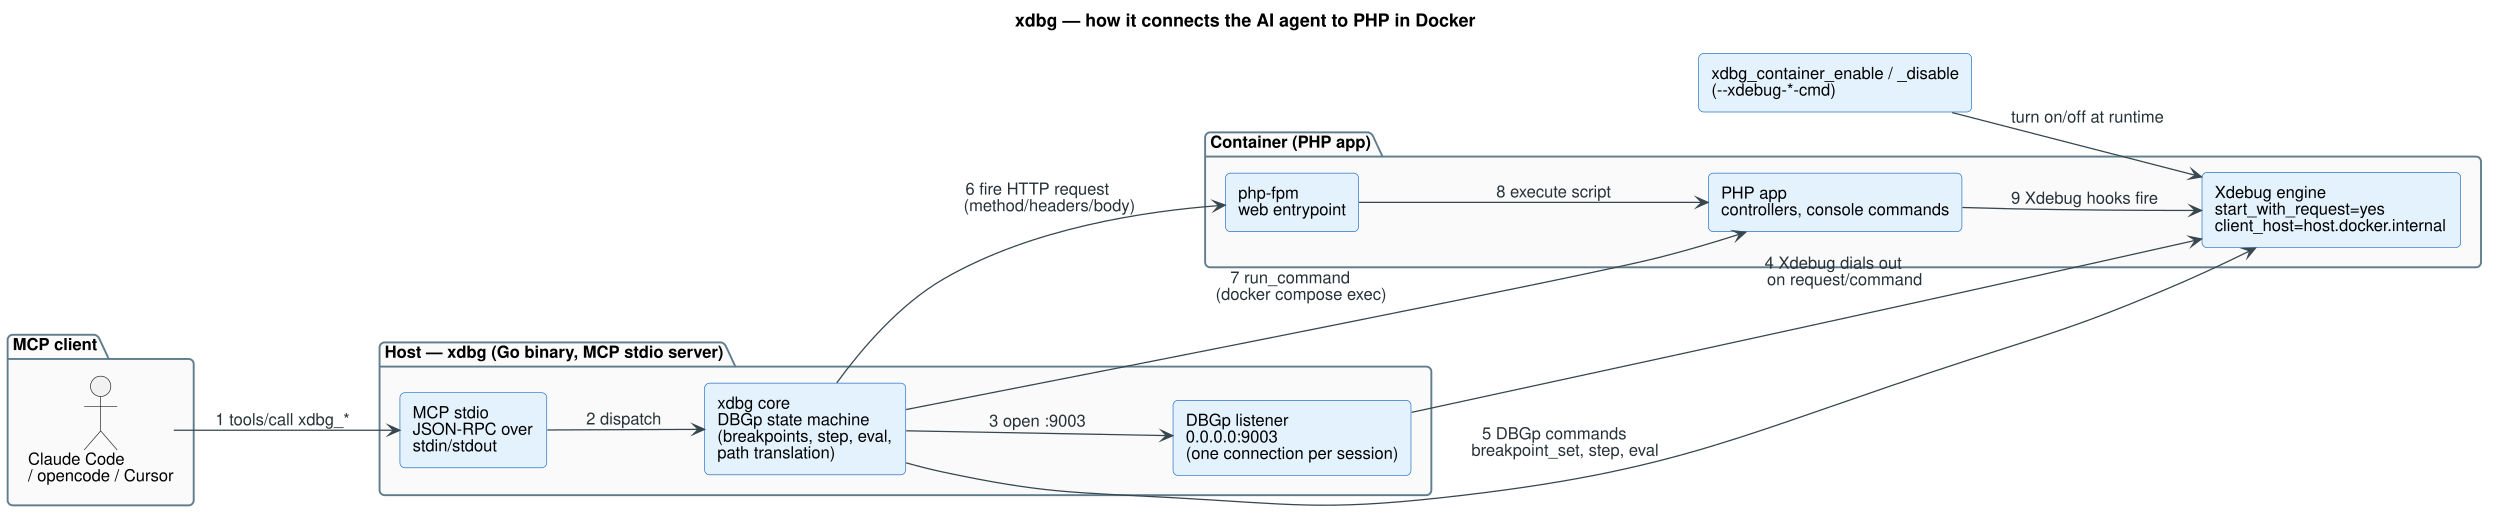
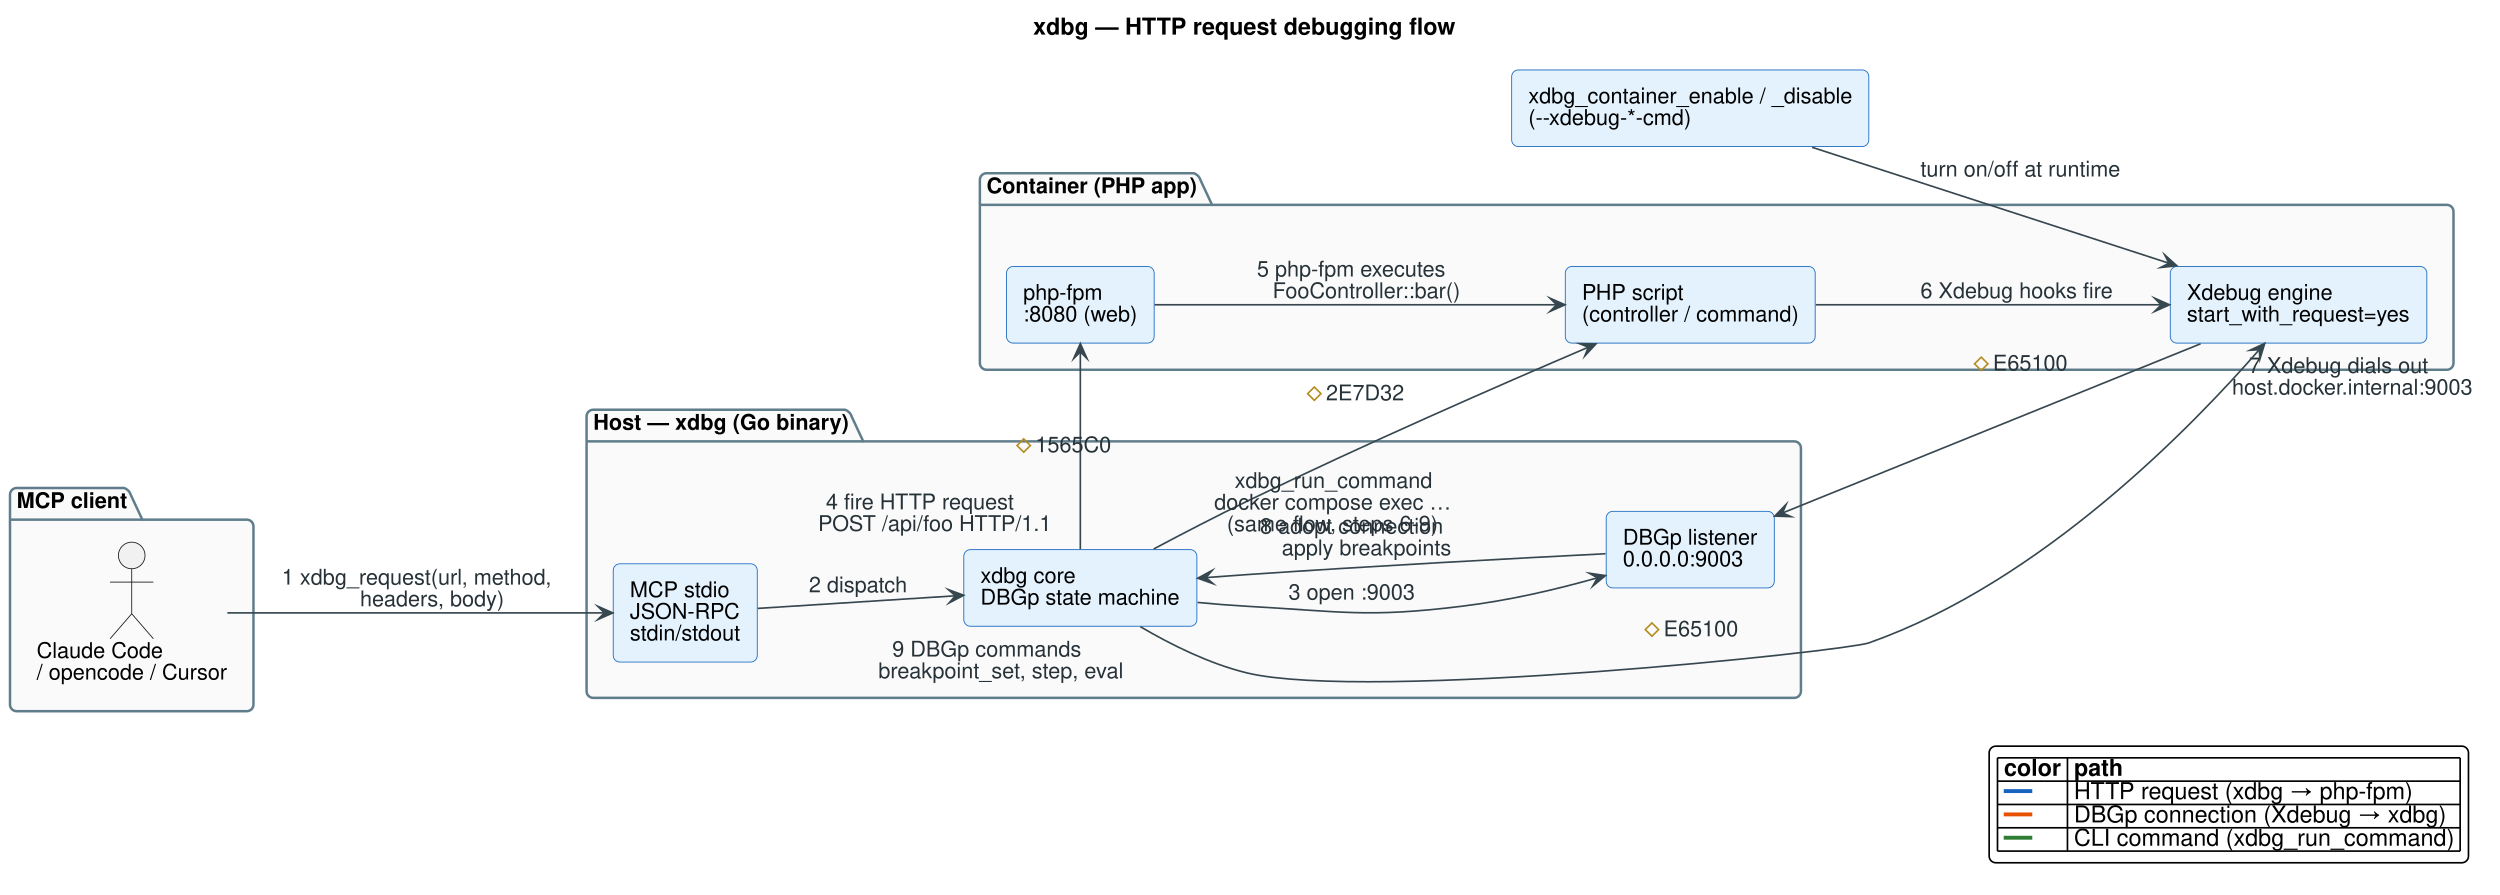
- <svg xmlns="http://www.w3.org/2000/svg" contentStyleType="text/css" data-diagram-type="DESCRIPTION" height="416px" preserveAspectRatio="none" style="width:1964px;height:416px;background:#FFFFFF;" version="1.1" viewBox="0 0 1964 416" width="1964px" zoomAndPan="magnify">
+ <svg xmlns="http://www.w3.org/2000/svg" contentStyleType="text/css" data-diagram-type="DESCRIPTION" height="537px" preserveAspectRatio="none" style="width:1501px;height:537px;background:#FFFFFF;" version="1.1" viewBox="0 0 1501 537" width="1501px" zoomAndPan="magnify">
  <defs />
  <g>
    <g class="title" data-source-line="29">
-       <text fill="#000000" font-family="'Helvetica'" font-size="14" font-weight="700" lengthAdjust="spacing" textLength="362.482" x="797.304" y="20.78">xdbg — how it connects the AI agent to PHP in Docker</text>
+       <text fill="#000000" font-family="'Helvetica'" font-size="14" font-weight="700" lengthAdjust="spacing" textLength="253.545" x="620.264" y="20.78">xdbg — HTTP request debugging flow</text>
    </g>
    <g class="cluster" data-qualified-name="MCP client" data-source-line="32" id="ent0001">
-       <path d="M10,263 L74.454,263 A6,6 0 0 1 78.454,267 L85.454,282 L148.18,282 A4,4 0 0 1 152.18,286 L152.18,393 A4,4 0 0 1 148.18,397 L10,397 A4,4 0 0 1 6,393 L6,267 A4,4 0 0 1 10,263" fill="#FAFAFA" style="stroke:#607D8B;stroke-width:1.5;" />
-       <line style="stroke:#607D8B;stroke-width:1.5;" x1="6" x2="85.454" y1="282" y2="282" />
-       <text fill="#000000" font-family="'Helvetica'" font-size="13" font-weight="700" lengthAdjust="spacing" textLength="66.454" x="10" y="275.01">MCP client</text>
+       <path d="M10,293 L74.454,293 A6,6 0 0 1 78.454,297 L85.454,312 L148.18,312 A4,4 0 0 1 152.18,316 L152.18,423 A4,4 0 0 1 148.18,427 L10,427 A4,4 0 0 1 6,423 L6,297 A4,4 0 0 1 10,293" fill="#FAFAFA" style="stroke:#607D8B;stroke-width:1.5;" />
+       <line style="stroke:#607D8B;stroke-width:1.5;" x1="6" x2="85.454" y1="312" y2="312" />
+       <text fill="#000000" font-family="'Helvetica'" font-size="13" font-weight="700" lengthAdjust="spacing" textLength="66.454" x="10" y="305.01">MCP client</text>
    </g>
-     <g class="cluster" data-qualified-name="Host . xdbg .Go binary. MCP stdio server." data-source-line="37" id="ent0003">
-       <path d="M302.18,269 L566.718,269 A6,6 0 0 1 570.718,273 L577.718,288 L1120.47,288 A4,4 0 0 1 1124.47,292 L1124.47,385 A4,4 0 0 1 1120.47,389 L302.18,389 A4,4 0 0 1 298.18,385 L298.18,273 A4,4 0 0 1 302.18,269" fill="#FAFAFA" style="stroke:#607D8B;stroke-width:1.5;" />
-       <line style="stroke:#607D8B;stroke-width:1.5;" x1="298.18" x2="577.718" y1="288" y2="288" />
-       <text fill="#000000" font-family="'Helvetica'" font-size="13" font-weight="700" lengthAdjust="spacing" textLength="266.538" x="302.18" y="281.01">Host — xdbg (Go binary, MCP stdio server)</text>
+     <g class="cluster" data-qualified-name="Host . xdbg .Go binary." data-source-line="37" id="ent0003">
+       <path d="M356.18,246 L507.292,246 A6,6 0 0 1 511.292,250 L518.292,265 L1077.28,265 A4,4 0 0 1 1081.28,269 L1081.28,415 A4,4 0 0 1 1077.28,419 L356.18,419 A4,4 0 0 1 352.18,415 L352.18,250 A4,4 0 0 1 356.18,246" fill="#FAFAFA" style="stroke:#607D8B;stroke-width:1.5;" />
+       <line style="stroke:#607D8B;stroke-width:1.5;" x1="352.18" x2="518.292" y1="265" y2="265" />
+       <text fill="#000000" font-family="'Helvetica'" font-size="13" font-weight="700" lengthAdjust="spacing" textLength="153.112" x="356.18" y="258.01">Host — xdbg (Go binary)</text>
    </g>
    <g class="cluster" data-qualified-name="Container .PHP app." data-source-line="46" id="ent0009">
-       <path d="M950.73,104 L1075.124,104 A6,6 0 0 1 1079.124,108 L1086.124,123 L1945.09,123 A4,4 0 0 1 1949.09,127 L1949.09,206 A4,4 0 0 1 1945.09,210 L950.73,210 A4,4 0 0 1 946.73,206 L946.73,108 A4,4 0 0 1 950.73,104" fill="#FAFAFA" style="stroke:#607D8B;stroke-width:1.5;" />
-       <line style="stroke:#607D8B;stroke-width:1.5;" x1="946.73" x2="1086.124" y1="123" y2="123" />
-       <text fill="#000000" font-family="'Helvetica'" font-size="13" font-weight="700" lengthAdjust="spacing" textLength="126.394" x="950.73" y="116.01">Container (PHP app)</text>
+       <path d="M592.31,104 L716.705,104 A6,6 0 0 1 720.705,108 L727.705,123 L1469.08,123 A4,4 0 0 1 1473.08,127 L1473.08,218 A4,4 0 0 1 1469.08,222 L592.31,222 A4,4 0 0 1 588.31,218 L588.31,108 A4,4 0 0 1 592.31,104" fill="#FAFAFA" style="stroke:#607D8B;stroke-width:1.5;" />
+       <line style="stroke:#607D8B;stroke-width:1.5;" x1="588.31" x2="727.705" y1="123" y2="123" />
+       <text fill="#000000" font-family="'Helvetica'" font-size="13" font-weight="700" lengthAdjust="spacing" textLength="126.394" x="592.31" y="116.01">Container (PHP app)</text>
    </g>
    <g class="entity" data-qualified-name="MCP client.client" data-source-line="33" id="ent0002">
-       <ellipse cx="79.088" cy="303.5" fill="#F1F1F1" rx="8" ry="8" style="stroke:#181818;stroke-width:0.5;" />
-       <path d="M79.088,311.5 L79.088,338.5 M66.088,319.5 L92.088,319.5 M79.088,338.5 L66.088,353.5 M79.088,338.5 L92.088,353.5" fill="none" style="stroke:#181818;stroke-width:0.5;" />
-       <text fill="#000000" font-family="'Helvetica'" font-size="13" lengthAdjust="spacing" textLength="75.886" x="22" y="365.01">Claude Code</text>
-       <text fill="#000000" font-family="'Helvetica'" font-size="13" lengthAdjust="spacing" textLength="114.175" x="22" y="378.01">/ opencode / Cursor</text>
+       <ellipse cx="79.088" cy="333.5" fill="#F1F1F1" rx="8" ry="8" style="stroke:#181818;stroke-width:0.5;" />
+       <path d="M79.088,341.5 L79.088,368.5 M66.088,349.5 L92.088,349.5 M79.088,368.5 L66.088,383.5 M79.088,368.5 L92.088,383.5" fill="none" style="stroke:#181818;stroke-width:0.5;" />
+       <text fill="#000000" font-family="'Helvetica'" font-size="13" lengthAdjust="spacing" textLength="75.886" x="22" y="395.01">Claude Code</text>
+       <text fill="#000000" font-family="'Helvetica'" font-size="13" lengthAdjust="spacing" textLength="114.175" x="22" y="408.01">/ opencode / Cursor</text>
    </g>
-     <g class="entity" data-qualified-name="Host . xdbg .Go binary. MCP stdio server..io" data-source-line="38" id="ent0004">
-       <rect fill="#E3F2FD" height="59" rx="4" ry="4" style="stroke:#1565C0;stroke-width:0.5;" width="115.348" x="314.18" y="308.5" />
-       <text fill="#000000" font-family="'Helvetica'" font-size="13" lengthAdjust="spacing" textLength="59.96" x="324.18" y="328.51">MCP stdio</text>
-       <text fill="#000000" font-family="'Helvetica'" font-size="13" lengthAdjust="spacing" textLength="95.348" x="324.18" y="341.51">JSON-RPC over</text>
-       <text fill="#000000" font-family="'Helvetica'" font-size="13" lengthAdjust="spacing" textLength="66.485" x="324.18" y="354.51">stdin/stdout</text>
+     <g class="entity" data-qualified-name="Host . xdbg .Go binary..io" data-source-line="38" id="ent0004">
+       <rect fill="#E3F2FD" height="59" rx="4" ry="4" style="stroke:#1565C0;stroke-width:0.5;" width="86.485" x="368.18" y="338.5" />
+       <text fill="#000000" font-family="'Helvetica'" font-size="13" lengthAdjust="spacing" textLength="59.96" x="378.18" y="358.51">MCP stdio</text>
+       <text fill="#000000" font-family="'Helvetica'" font-size="13" lengthAdjust="spacing" textLength="66.447" x="378.18" y="371.51">JSON-RPC</text>
+       <text fill="#000000" font-family="'Helvetica'" font-size="13" lengthAdjust="spacing" textLength="66.485" x="378.18" y="384.51">stdin/stdout</text>
    </g>
-     <g class="entity" data-qualified-name="Host . xdbg .Go binary. MCP stdio server..core" data-source-line="39" id="ent0005">
-       <rect fill="#E3F2FD" height="72" rx="4" ry="4" style="stroke:#1565C0;stroke-width:0.5;" width="158.017" x="553.52" y="301" />
-       <text fill="#000000" font-family="'Helvetica'" font-size="13" lengthAdjust="spacing" textLength="57.091" x="563.52" y="321.01">xdbg core</text>
-       <text fill="#000000" font-family="'Helvetica'" font-size="13" lengthAdjust="spacing" textLength="119.945" x="563.52" y="334.01">DBGp state machine</text>
-       <text fill="#000000" font-family="'Helvetica'" font-size="13" lengthAdjust="spacing" textLength="138.017" x="563.52" y="347.01">(breakpoints, step, eval,</text>
-       <text fill="#000000" font-family="'Helvetica'" font-size="13" lengthAdjust="spacing" textLength="93.222" x="563.52" y="360.01">path translation)</text>
+     <g class="entity" data-qualified-name="Host . xdbg .Go binary..core" data-source-line="39" id="ent0005">
+       <rect fill="#E3F2FD" height="46" rx="4" ry="4" style="stroke:#1565C0;stroke-width:0.5;" width="139.945" x="578.66" y="330" />
+       <text fill="#000000" font-family="'Helvetica'" font-size="13" lengthAdjust="spacing" textLength="57.091" x="588.66" y="350.01">xdbg core</text>
+       <text fill="#000000" font-family="'Helvetica'" font-size="13" lengthAdjust="spacing" textLength="119.945" x="588.66" y="363.01">DBGp state machine</text>
    </g>
-     <g class="entity" data-qualified-name="Host . xdbg .Go binary. MCP stdio server..listener" data-source-line="40" id="ent0006">
-       <rect fill="#E3F2FD" height="59" rx="4" ry="4" style="stroke:#1565C0;stroke-width:0.5;" width="186.931" x="921.54" y="314.5" />
-       <text fill="#000000" font-family="'Helvetica'" font-size="13" lengthAdjust="spacing" textLength="80.92" x="931.54" y="334.51">DBGp listener</text>
-       <text fill="#000000" font-family="'Helvetica'" font-size="13" lengthAdjust="spacing" textLength="72.287" x="931.54" y="347.51">0.0.0.0:9003</text>
-       <text fill="#000000" font-family="'Helvetica'" font-size="13" lengthAdjust="spacing" textLength="166.931" x="931.54" y="360.51">(one connection per session)</text>
+     <g class="entity" data-qualified-name="Host . xdbg .Go binary..listener" data-source-line="40" id="ent0006">
+       <rect fill="#E3F2FD" height="46" rx="4" ry="4" style="stroke:#1565C0;stroke-width:0.5;" width="100.92" x="964.36" y="307" />
+       <text fill="#000000" font-family="'Helvetica'" font-size="13" lengthAdjust="spacing" textLength="80.92" x="974.36" y="327.01">DBGp listener</text>
+       <text fill="#000000" font-family="'Helvetica'" font-size="13" lengthAdjust="spacing" textLength="72.287" x="974.36" y="340.01">0.0.0.0:9003</text>
    </g>
    <g class="entity" data-qualified-name="Container .PHP app..fpm" data-source-line="47" id="ent0010">
-       <rect fill="#E3F2FD" height="46" rx="4" ry="4" style="stroke:#1565C0;stroke-width:0.5;" width="104.551" x="962.73" y="136" />
-       <text fill="#000000" font-family="'Helvetica'" font-size="13" lengthAdjust="spacing" textLength="47.69" x="972.73" y="156.01">php-fpm</text>
-       <text fill="#000000" font-family="'Helvetica'" font-size="13" lengthAdjust="spacing" textLength="84.551" x="972.73" y="169.01">web entrypoint</text>
+       <rect fill="#E3F2FD" height="46" rx="4" ry="4" style="stroke:#1565C0;stroke-width:0.5;" width="88.65" x="604.31" y="160" />
+       <text fill="#000000" font-family="'Helvetica'" font-size="13" lengthAdjust="spacing" textLength="47.69" x="614.31" y="180.01">php-fpm</text>
+       <text fill="#000000" font-family="'Helvetica'" font-size="13" lengthAdjust="spacing" textLength="68.65" x="614.31" y="193.01">:8080 (web)</text>
    </g>
-     <g class="entity" data-qualified-name="Container .PHP app..engine" data-source-line="48" id="ent0011">
-       <rect fill="#E3F2FD" height="59" rx="4" ry="4" style="stroke:#1565C0;stroke-width:0.5;" width="203.193" x="1729.9" y="135.5" />
-       <text fill="#000000" font-family="'Helvetica'" font-size="13" lengthAdjust="spacing" textLength="87.471" x="1739.9" y="155.51">Xdebug engine</text>
-       <text fill="#000000" font-family="'Helvetica'" font-size="13" lengthAdjust="spacing" textLength="134.043" x="1739.9" y="168.51">start_with_request=yes</text>
-       <text fill="#000000" font-family="'Helvetica'" font-size="13" lengthAdjust="spacing" textLength="183.193" x="1739.9" y="181.51">client_host=host.docker.internal</text>
+     <g class="entity" data-qualified-name="Container .PHP app..script" data-source-line="48" id="ent0011">
+       <rect fill="#E3F2FD" height="46" rx="4" ry="4" style="stroke:#1565C0;stroke-width:0.5;" width="150.038" x="939.8" y="160" />
+       <text fill="#000000" font-family="'Helvetica'" font-size="13" lengthAdjust="spacing" textLength="61.401" x="949.8" y="180.01">PHP script</text>
+       <text fill="#000000" font-family="'Helvetica'" font-size="13" lengthAdjust="spacing" textLength="130.038" x="949.8" y="193.01">(controller / command)</text>
    </g>
-     <g class="entity" data-qualified-name="Container .PHP app..app" data-source-line="49" id="ent0012">
-       <rect fill="#E3F2FD" height="46" rx="4" ry="4" style="stroke:#1565C0;stroke-width:0.5;" width="199.188" x="1342.09" y="136" />
-       <text fill="#000000" font-family="'Helvetica'" font-size="13" lengthAdjust="spacing" textLength="52.032" x="1352.09" y="156.01">PHP app</text>
-       <text fill="#000000" font-family="'Helvetica'" font-size="13" lengthAdjust="spacing" textLength="179.188" x="1352.09" y="169.01">controllers, console commands</text>
+     <g class="entity" data-qualified-name="Container .PHP app..engine" data-source-line="49" id="ent0012">
+       <rect fill="#E3F2FD" height="46" rx="4" ry="4" style="stroke:#1565C0;stroke-width:0.5;" width="154.043" x="1303.03" y="160" />
+       <text fill="#000000" font-family="'Helvetica'" font-size="13" lengthAdjust="spacing" textLength="87.471" x="1313.03" y="180.01">Xdebug engine</text>
+       <text fill="#000000" font-family="'Helvetica'" font-size="13" lengthAdjust="spacing" textLength="134.043" x="1313.03" y="193.01">start_with_request=yes</text>
    </g>
-     <g class="entity" data-qualified-name="toggle" data-source-line="66" id="ent0024">
-       <rect fill="#E3F2FD" height="46" rx="4" ry="4" style="stroke:#1565C0;stroke-width:0.5;" width="214.429" x="1334.47" y="42" />
-       <text fill="#000000" font-family="'Helvetica'" font-size="13" lengthAdjust="spacing" textLength="194.429" x="1344.47" y="62.01">xdbg_container_enable / _disable</text>
-       <text fill="#000000" font-family="'Helvetica'" font-size="13" lengthAdjust="spacing" textLength="98.243" x="1344.47" y="75.01">(--xdebug-*-cmd)</text>
+     <g class="entity" data-qualified-name="toggle" data-source-line="69" id="ent0025">
+       <rect fill="#E3F2FD" height="46" rx="4" ry="4" style="stroke:#1565C0;stroke-width:0.5;" width="214.429" x="907.61" y="42" />
+       <text fill="#000000" font-family="'Helvetica'" font-size="13" lengthAdjust="spacing" textLength="194.429" x="917.61" y="62.01">xdbg_container_enable / _disable</text>
+       <text fill="#000000" font-family="'Helvetica'" font-size="13" lengthAdjust="spacing" textLength="98.243" x="917.61" y="75.01">(--xdebug-*-cmd)</text>
    </g>
    <g class="link" data-entity-1="ent0004" data-entity-2="ent0005" data-link-type="dependency" data-source-line="56" id="lnk16">
-       <path d="M429.94,337.78 C466.24,337.64 508.73,337.48 548.49,337.32" fill="none" id="io-to-core-1" style="stroke:#37474F;stroke-width:1;" />
-       <polygon fill="#37474F" points="553.49,337.3,544.474,333.336,548.49,337.32,544.506,341.336,553.49,337.3" style="stroke:#37474F;stroke-width:1;stroke-linejoin:miter;stroke-miterlimit:10;" />
-       <text fill="#263238" font-family="'Helvetica'" font-size="13" lengthAdjust="spacing" textLength="62.873" x="460.52" y="333.45">2  dispatch</text>
+       <path d="M455.01,365.28 C489.43,363.09 533.58,360.279 573.61,357.719" fill="none" id="io-to-core-1" style="stroke:#37474F;stroke-width:1;" />
+       <polygon fill="#37474F" points="578.6,357.4,569.363,353.983,573.61,357.719,569.874,361.966,578.6,357.4" style="stroke:#37474F;stroke-width:1;stroke-linejoin:miter;stroke-miterlimit:10;" />
+       <text fill="#263238" font-family="'Helvetica'" font-size="13" lengthAdjust="spacing" textLength="62.873" x="485.66" y="355.61">2  dispatch</text>
    </g>
    <g class="link" data-entity-1="ent0005" data-entity-2="ent0006" data-link-type="dependency" data-source-line="57" id="lnk17">
-       <path d="M711.91,338.44 C772.71,339.56 852.151,341.018 916.311,342.198" fill="none" id="core-to-listener-1" style="stroke:#37474F;stroke-width:1;" />
-       <polygon fill="#37474F" points="921.31,342.29,912.385,338.125,916.311,342.198,912.238,346.124,921.31,342.29" style="stroke:#37474F;stroke-width:1;stroke-linejoin:miter;stroke-miterlimit:10;" />
-       <text fill="#263238" font-family="'Helvetica'" font-size="13" lengthAdjust="spacing" textLength="79.517" x="777.04" y="335.08">3  open :9003</text>
+       <path d="M719.04,361.7 C728.95,362.65 739.03,363.47 748.61,364 C805.85,367.17 820.7,370.99 877.61,364 C906.64,360.43 933.566,354.091 959.106,346.921" fill="none" id="core-to-listener-1" style="stroke:#37474F;stroke-width:1;" />
+       <polygon fill="#37474F" points="963.92,345.57,954.174,344.151,959.106,346.921,956.336,351.854,963.92,345.57" style="stroke:#37474F;stroke-width:1;stroke-linejoin:miter;stroke-miterlimit:10;" />
+       <text fill="#263238" font-family="'Helvetica'" font-size="13" lengthAdjust="spacing" textLength="79.517" x="773.61" y="360.01">3  open :9003</text>
    </g>
-     <g class="link" data-entity-1="ent0010" data-entity-2="ent0012" data-link-type="dependency" data-source-line="62" id="lnk22">
-       <path d="M1067.66,159 C1135.52,159 1251.11,159 1336.81,159" fill="none" id="fpm-to-app-1" style="stroke:#37474F;stroke-width:1;" />
-       <polygon fill="#37474F" points="1341.81,159,1332.81,155,1336.81,159,1332.81,163,1341.81,159" style="stroke:#37474F;stroke-width:1;stroke-linejoin:miter;stroke-miterlimit:10;" />
-       <text fill="#263238" font-family="'Helvetica'" font-size="13" lengthAdjust="spacing" textLength="94.656" x="1175.47" y="155.01">8  execute script</text>
+     <g class="link" data-entity-1="ent0006" data-entity-2="ent0005" data-link-type="dependency" data-source-line="62" id="lnk22">
+       <path d="M963.94,332.46 C910.62,335.18 823.6,339.85 748.61,345 C739.06,345.66 733.985,346.012 724.085,346.782" fill="none" id="listener-to-core" style="stroke:#37474F;stroke-width:1;" />
+       <polygon fill="#37474F" points="719.1,347.17,728.383,350.46,724.085,346.782,727.763,342.484,719.1,347.17" style="stroke:#37474F;stroke-width:1;stroke-linejoin:miter;stroke-miterlimit:10;" />
+       <text fill="#263238" font-family="'Helvetica'" font-size="13" lengthAdjust="spacing" textLength="113.477" x="756.545" y="320.39">8  adopt connection</text>
+       <text fill="#263238" font-family="'Helvetica'" font-size="13" lengthAdjust="spacing" textLength="101.899" x="769.557" y="333.39">apply breakpoints</text>
    </g>
-     <g class="link" data-entity-1="ent0012" data-entity-2="ent0011" data-link-type="dependency" data-source-line="63" id="lnk23">
-       <path d="M1541.62,163.01 C1554.17,163.41 1566.83,163.75 1578.9,164 C1628.47,165.01 1678.54,165.317 1724.49,165.347" fill="none" id="app-to-engine" style="stroke:#37474F;stroke-width:1;" />
-       <polygon fill="#37474F" points="1729.49,165.35,1720.49,161.35,1724.49,165.35,1720.49,169.35,1729.49,165.35" style="stroke:#37474F;stroke-width:1;stroke-linejoin:miter;stroke-miterlimit:10;" />
-       <text fill="#263238" font-family="'Helvetica'" font-size="13" lengthAdjust="spacing" textLength="119.247" x="1579.9" y="160.01">9  Xdebug hooks fire</text>
+     <g class="link" data-entity-1="ent0010" data-entity-2="ent0011" data-link-type="dependency" data-source-line="59" id="lnk19">
+       <path d="M693.2,183 C754.09,183 860.48,183 934.59,183" fill="none" id="fpm-to-script-1" style="stroke:#37474F;stroke-width:1;" />
+       <polygon fill="#37474F" points="939.59,183,930.59,179,934.59,183,930.59,187,939.59,183" style="stroke:#37474F;stroke-width:1;stroke-linejoin:miter;stroke-miterlimit:10;" />
+       <text fill="#263238" font-family="'Helvetica'" font-size="13" lengthAdjust="spacing" textLength="117.787" x="754.653" y="166.01">5  php-fpm executes</text>
+       <text fill="#263238" font-family="'Helvetica'" font-size="13" lengthAdjust="spacing" textLength="113.426" x="764.057" y="179.01">FooController::bar()</text>
+     </g>
+     <g class="link" data-entity-1="ent0011" data-entity-2="ent0012" data-link-type="dependency" data-source-line="60" id="lnk20">
+       <path d="M1090.2,183 C1152.16,183 1235.05,183 1297.58,183" fill="none" id="script-to-engine-1" style="stroke:#37474F;stroke-width:1;" />
+       <polygon fill="#37474F" points="1302.58,183,1293.58,179,1297.58,183,1293.58,187,1302.58,183" style="stroke:#37474F;stroke-width:1;stroke-linejoin:miter;stroke-miterlimit:10;" />
+       <text fill="#263238" font-family="'Helvetica'" font-size="13" lengthAdjust="spacing" textLength="119.247" x="1153.03" y="179.01">6  Xdebug hooks fire</text>
    </g>
    <g class="link" data-entity-1="ent0002" data-entity-2="ent0004" data-link-type="dependency" data-source-line="55" id="lnk15">
-       <path d="M136.49,338 C187.69,338 257.8,338 309.1,338" fill="none" id="client-to-io" style="stroke:#37474F;stroke-width:1;" />
-       <polygon fill="#37474F" points="314.1,338,305.1,334,309.1,338,305.1,342,314.1,338" style="stroke:#37474F;stroke-width:1;stroke-linejoin:miter;stroke-miterlimit:10;" />
-       <text fill="#263238" font-family="'Helvetica'" font-size="13" lengthAdjust="spacing" textLength="112.734" x="169.18" y="334.01">1  tools/call  xdbg_*</text>
+       <path d="M136.5,368 C202.1,368 303.9,368 362.9,368" fill="none" id="client-to-io" style="stroke:#37474F;stroke-width:1;" />
+       <polygon fill="#37474F" points="367.9,368,358.9,364,362.9,368,358.9,372,367.9,368" style="stroke:#37474F;stroke-width:1;stroke-linejoin:miter;stroke-miterlimit:10;" />
+       <text fill="#263238" font-family="'Helvetica'" font-size="13" lengthAdjust="spacing" textLength="166.207" x="169.18" y="351.01">1  xdbg_request(url, method,</text>
+       <text fill="#263238" font-family="'Helvetica'" font-size="13" lengthAdjust="spacing" textLength="86.722" x="216.146" y="364.01">headers, body)</text>
    </g>
-     <g class="link" data-entity-1="ent0006" data-entity-2="ent0011" data-link-type="dependency" data-source-line="58" id="lnk18">
-       <path d="M1108.94,323.94 C1215.3,300.94 1394.73,262.03 1548.9,228 C1608.83,214.77 1671.001,200.875 1724.641,188.835" fill="none" id="listener-to-engine" style="stroke:#37474F;stroke-width:1;" />
-       <polygon fill="#37474F" points="1729.52,187.74,1719.862,185.808,1724.641,188.835,1721.614,193.614,1729.52,187.74" style="stroke:#37474F;stroke-width:1;stroke-linejoin:miter;stroke-miterlimit:10;" />
-       <text fill="#263238" font-family="'Helvetica'" font-size="13" lengthAdjust="spacing" textLength="111.306" x="1386.322" y="211.01">4  Xdebug dials out</text>
-       <text fill="#263238" font-family="'Helvetica'" font-size="13" lengthAdjust="spacing" textLength="122.123" x="1388.137" y="224.01">on request/command</text>
+     <g class="link" data-entity-1="ent0005" data-entity-2="ent0010" data-link-type="dependency" data-source-line="58" id="lnk18">
+       <path d="M648.63,329.72 C648.63,297.25 648.63,243.73 648.63,211.27" fill="none" id="core-to-fpm" style="stroke:#37474F;stroke-width:1;" />
+       <polygon fill="#37474F" points="648.63,206.27,644.63,215.27,648.63,211.27,652.63,215.27,648.63,206.27" style="stroke:#37474F;stroke-width:1;stroke-linejoin:miter;stroke-miterlimit:10;" />
+       <g data-visibility-modifier="PROTECTED_METHOD">
+         <polygon fill="none" points="614.63,263.5,618.63,267.5,614.63,271.5,610.63,267.5" style="stroke:#B38D22;stroke-width:1;stroke-linejoin:miter;stroke-miterlimit:10;" />
+       </g>
+       <text fill="#263238" font-family="'Helvetica'" font-size="13" lengthAdjust="spacing" textLength="45.538" x="621.63" y="271.51">1565C0</text>
+       <text fill="#263238" font-family="'Helvetica'" font-size="13" lengthAdjust="spacing" textLength="117.038" x="495.861" y="305.794">4  fire HTTP request</text>
+       <text fill="#263238" font-family="'Helvetica'" font-size="13" lengthAdjust="spacing" textLength="140.886" x="491.16" y="318.794">POST /api/foo HTTP/1.1</text>
    </g>
-     <g class="link" data-entity-1="ent0005" data-entity-2="ent0011" data-link-type="dependency" data-source-line="59" id="lnk19">
-       <path d="M711.81,363.59 C721.74,366.39 731.83,368.95 741.54,371 C820.3,387.61 841.17,386.55 921.54,391 C1015.14,396.18 1039.28,401.17 1132.47,391 C1322.66,370.24 1366.88,340.92 1548.9,282 C1616.71,260.05 1634.15,255.52 1699.9,228 C1723.82,217.99 1745.141,208.033 1767.451,197.083" fill="none" id="core-to-engine" style="stroke:#37474F;stroke-width:1;" />
-       <polygon fill="#37474F" points="1771.94,194.88,1762.098,195.255,1767.451,197.083,1765.623,202.436,1771.94,194.88" style="stroke:#37474F;stroke-width:1;stroke-linejoin:miter;stroke-miterlimit:10;" />
-       <text fill="#263238" font-family="'Helvetica'" font-size="13" lengthAdjust="spacing" textLength="117.044" x="1164.245" y="345.06">5  DBGp commands</text>
-       <text fill="#263238" font-family="'Helvetica'" font-size="13" lengthAdjust="spacing" textLength="148.148" x="1155.917" y="358.06">breakpoint_set, step, eval</text>
+     <g class="link" data-entity-1="ent0012" data-entity-2="ent0006" data-link-type="dependency" data-source-line="61" id="lnk21">
+       <path d="M1321.23,206.4 C1250.6,234.99 1136.945,280.984 1070.205,307.994" fill="none" id="engine-to-listener" style="stroke:#37474F;stroke-width:1;" />
+       <polygon fill="#37474F" points="1065.57,309.87,1075.413,310.202,1070.205,307.994,1072.412,302.786,1065.57,309.87" style="stroke:#37474F;stroke-width:1;stroke-linejoin:miter;stroke-miterlimit:10;" />
+       <g data-visibility-modifier="PROTECTED_METHOD">
+         <polygon fill="none" points="1189.53,214.44,1193.53,218.44,1189.53,222.44,1185.53,218.44" style="stroke:#B38D22;stroke-width:1;stroke-linejoin:miter;stroke-miterlimit:10;" />
+       </g>
+       <text fill="#263238" font-family="'Helvetica'" font-size="13" lengthAdjust="spacing" textLength="44.821" x="1196.53" y="222.45">E65100</text>
+       <text fill="#263238" font-family="'Helvetica'" font-size="13" lengthAdjust="spacing" textLength="111.306" x="1350.205" y="223.918">7  Xdebug dials out</text>
+       <text fill="#263238" font-family="'Helvetica'" font-size="13" lengthAdjust="spacing" textLength="145.983" x="1340.09" y="236.918">host.docker.internal:9003</text>
    </g>
-     <g class="link" data-entity-1="ent0005" data-entity-2="ent0010" data-link-type="dependency" data-source-line="60" id="lnk20">
-       <path d="M657.37,300.76 C676.85,274.06 706.78,239.05 741.54,219 C811.19,178.83 900.095,165.911 957.495,161.521" fill="none" id="core-to-fpm" style="stroke:#37474F;stroke-width:1;" />
-       <polygon fill="#37474F" points="962.48,161.14,953.201,157.838,957.495,161.521,953.811,165.815,962.48,161.14" style="stroke:#37474F;stroke-width:1;stroke-linejoin:miter;stroke-miterlimit:10;" />
-       <text fill="#263238" font-family="'Helvetica'" font-size="13" lengthAdjust="spacing" textLength="117.038" x="758.45" y="152.89">6  fire HTTP request</text>
-       <text fill="#263238" font-family="'Helvetica'" font-size="13" lengthAdjust="spacing" textLength="134.412" x="756.987" y="165.89">(method/headers/body)</text>
+     <g class="link" data-entity-1="ent0005" data-entity-2="ent0012" data-link-type="dependency" data-source-line="63" id="lnk23">
+       <path d="M684.67,376.26 C702.91,386.99 726.06,398.53 748.61,404 C820.53,421.44 1108.03,390.93 1122.03,386 C1226.36,349.29 1317.235,254.95 1356.465,209.93" fill="none" id="core-to-engine" style="stroke:#37474F;stroke-width:1;" />
+       <polygon fill="#37474F" points="1359.75,206.16,1350.822,210.317,1356.465,209.93,1356.853,215.573,1359.75,206.16" style="stroke:#37474F;stroke-width:1;stroke-linejoin:miter;stroke-miterlimit:10;" />
+       <g data-visibility-modifier="PROTECTED_METHOD">
+         <polygon fill="none" points="991.82,374,995.82,378,991.82,382,987.82,378" style="stroke:#B38D22;stroke-width:1;stroke-linejoin:miter;stroke-miterlimit:10;" />
+       </g>
+       <text fill="#263238" font-family="'Helvetica'" font-size="13" lengthAdjust="spacing" textLength="44.821" x="998.82" y="382.01">E65100</text>
+       <text fill="#263238" font-family="'Helvetica'" font-size="13" lengthAdjust="spacing" textLength="117.044" x="535.675" y="394.202">9  DBGp commands</text>
+       <text fill="#263238" font-family="'Helvetica'" font-size="13" lengthAdjust="spacing" textLength="148.148" x="527.347" y="407.202">breakpoint_set, step, eval</text>
    </g>
-     <g class="link" data-entity-1="ent0005" data-entity-2="ent0012" data-link-type="dependency" data-source-line="61" id="lnk21">
-       <path d="M711.85,321.73 C876.37,289.59 1247.44,216.69 1304.47,202 C1326.44,196.34 1345.346,190.748 1366.686,183.948" fill="none" id="core-to-app" style="stroke:#37474F;stroke-width:1;" />
-       <polygon fill="#37474F" points="1371.45,182.43,1361.66,181.351,1366.686,183.948,1364.089,188.974,1371.45,182.43" style="stroke:#37474F;stroke-width:1;stroke-linejoin:miter;stroke-miterlimit:10;" />
-       <text fill="#263238" font-family="'Helvetica'" font-size="13" lengthAdjust="spacing" textLength="97.551" x="966.513" y="222.54">7  run_command</text>
-       <text fill="#263238" font-family="'Helvetica'" font-size="13" lengthAdjust="spacing" textLength="135.11" x="954.957" y="235.54">(docker compose exec)</text>
+     <g class="link" data-entity-1="ent0005" data-entity-2="ent0011" data-link-type="dependency" data-source-line="66" id="lnk24">
+       <path d="M692.68,329.6 C709.94,320.43 730.09,309.97 748.61,301 C820.15,266.34 899.633,231.557 953.633,208.447" fill="none" id="core-to-script" style="stroke:#37474F;stroke-width:1;" />
+       <polygon fill="#37474F" points="958.23,206.48,948.382,206.344,953.633,208.447,951.53,213.698,958.23,206.48" style="stroke:#37474F;stroke-width:1;stroke-linejoin:miter;stroke-miterlimit:10;" />
+       <g data-visibility-modifier="PROTECTED_METHOD">
+         <polygon fill="none" points="789.11,232.36,793.11,236.36,789.11,240.36,785.11,236.36" style="stroke:#B38D22;stroke-width:1;stroke-linejoin:miter;stroke-miterlimit:10;" />
+       </g>
+       <text fill="#263238" font-family="'Helvetica'" font-size="13" lengthAdjust="spacing" textLength="46.979" x="796.11" y="240.37">2E7D32</text>
+       <text fill="#263238" font-family="'Helvetica'" font-size="13" lengthAdjust="spacing" textLength="118.517" x="741.275" y="292.969">xdbg_run_command</text>
+       <text fill="#263238" font-family="'Helvetica'" font-size="13" lengthAdjust="spacing" textLength="143.064" x="729.001" y="305.969">docker compose exec …</text>
+       <text fill="#263238" font-family="'Helvetica'" font-size="13" lengthAdjust="spacing" textLength="127.874" x="736.596" y="318.969">(same flow, steps 6-9)</text>
    </g>
-     <g class="link" data-entity-1="ent0024" data-entity-2="ent0011" data-link-type="dependency" data-source-line="67" id="lnk25">
-       <path d="M1533.61,88.45 C1592.38,103.6 1664.078,122.091 1724.728,137.732" fill="none" id="toggle-to-engine" style="stroke:#37474F;stroke-width:1;" />
-       <polygon fill="#37474F" points="1729.57,138.98,1721.854,132.859,1724.728,137.732,1719.856,140.606,1729.57,138.98" style="stroke:#37474F;stroke-width:1;stroke-linejoin:miter;stroke-miterlimit:10;" />
-       <text fill="#263238" font-family="'Helvetica'" font-size="13" lengthAdjust="spacing" textLength="119.952" x="1579.9" y="96.21">turn on/off at runtime</text>
+     <g class="link" data-entity-1="ent0025" data-entity-2="ent0012" data-link-type="dependency" data-source-line="70" id="lnk26">
+       <path d="M1088.02,88.45 C1151.54,109.09 1238.765,137.425 1302.245,158.045" fill="none" id="toggle-to-engine" style="stroke:#37474F;stroke-width:1;" />
+       <polygon fill="#37474F" points="1307,159.59,1299.676,153.005,1302.245,158.045,1297.205,160.614,1307,159.59" style="stroke:#37474F;stroke-width:1;stroke-linejoin:miter;stroke-miterlimit:10;" />
+       <text fill="#263238" font-family="'Helvetica'" font-size="13" lengthAdjust="spacing" textLength="119.952" x="1153.03" y="105.97">turn on/off at runtime</text>
+     </g>
+     <g class="legend" data-source-line="72">
+       <rect fill="none" height="70" rx="4" ry="4" style="stroke:#000000;stroke-width:1;" width="287.778" x="1194.295" y="448" />
+       <text fill="#000000" font-family="'Helvetica'" font-size="14" font-weight="700" lengthAdjust="spacing" textLength="34.227" x="1203.184" y="465.78">color</text>
+       <text fill="#000000" font-family="'Helvetica'" font-size="14" font-weight="700" lengthAdjust="spacing" textLength="29.552" x="1245.191" y="465.78">path</text>
+       <text fill="#000000" font-family="'Helvetica'" font-size="14" lengthAdjust="spacing" textLength="3.89" x="1199.295" y="479.78"> </text>
+       <text fill="#1565C0" font-family="'Helvetica'" font-size="14" lengthAdjust="spacing" textLength="28" x="1203.184" y="479.78">━━</text>
+       <text fill="#000000" font-family="'Helvetica'" font-size="14" lengthAdjust="spacing" textLength="3.89" x="1231.184" y="479.78"> </text>
+       <text fill="#000000" font-family="'Helvetica'" font-size="14" lengthAdjust="spacing" textLength="203.848" x="1245.191" y="479.78">HTTP request (xdbg → php-fpm)</text>
+       <text fill="#000000" font-family="'Helvetica'" font-size="14" lengthAdjust="spacing" textLength="3.89" x="1199.295" y="493.78"> </text>
+       <text fill="#E65100" font-family="'Helvetica'" font-size="14" lengthAdjust="spacing" textLength="28" x="1203.184" y="493.78">━━</text>
+       <text fill="#000000" font-family="'Helvetica'" font-size="14" lengthAdjust="spacing" textLength="3.89" x="1231.184" y="493.78"> </text>
+       <text fill="#000000" font-family="'Helvetica'" font-size="14" lengthAdjust="spacing" textLength="223.351" x="1245.191" y="493.78">DBGp connection (Xdebug → xdbg)</text>
+       <text fill="#000000" font-family="'Helvetica'" font-size="14" lengthAdjust="spacing" textLength="3.89" x="1199.295" y="507.78"> </text>
+       <text fill="#2E7D32" font-family="'Helvetica'" font-size="14" lengthAdjust="spacing" textLength="28" x="1203.184" y="507.78">━━</text>
+       <text fill="#000000" font-family="'Helvetica'" font-size="14" lengthAdjust="spacing" textLength="3.89" x="1231.184" y="507.78"> </text>
+       <text fill="#000000" font-family="'Helvetica'" font-size="14" lengthAdjust="spacing" textLength="227.992" x="1245.191" y="507.78">CLI command (xdbg_run_command)</text>
+       <line style="stroke:#000000;stroke-width:1;" x1="1199.295" x2="1477.073" y1="455" y2="455" />
+       <line style="stroke:#000000;stroke-width:1;" x1="1199.295" x2="1477.073" y1="469" y2="469" />
+       <line style="stroke:#000000;stroke-width:1;" x1="1199.295" x2="1477.073" y1="483" y2="483" />
+       <line style="stroke:#000000;stroke-width:1;" x1="1199.295" x2="1477.073" y1="497" y2="497" />
+       <line style="stroke:#000000;stroke-width:1;" x1="1199.295" x2="1477.073" y1="511" y2="511" />
+       <line style="stroke:#000000;stroke-width:1;" x1="1199.295" x2="1199.295" y1="455" y2="511" />
+       <line style="stroke:#000000;stroke-width:1;" x1="1241.302" x2="1241.302" y1="455" y2="511" />
+       <line style="stroke:#000000;stroke-width:1;" x1="1477.073" x2="1477.073" y1="455" y2="511" />
    </g>
  </g>
</svg>
